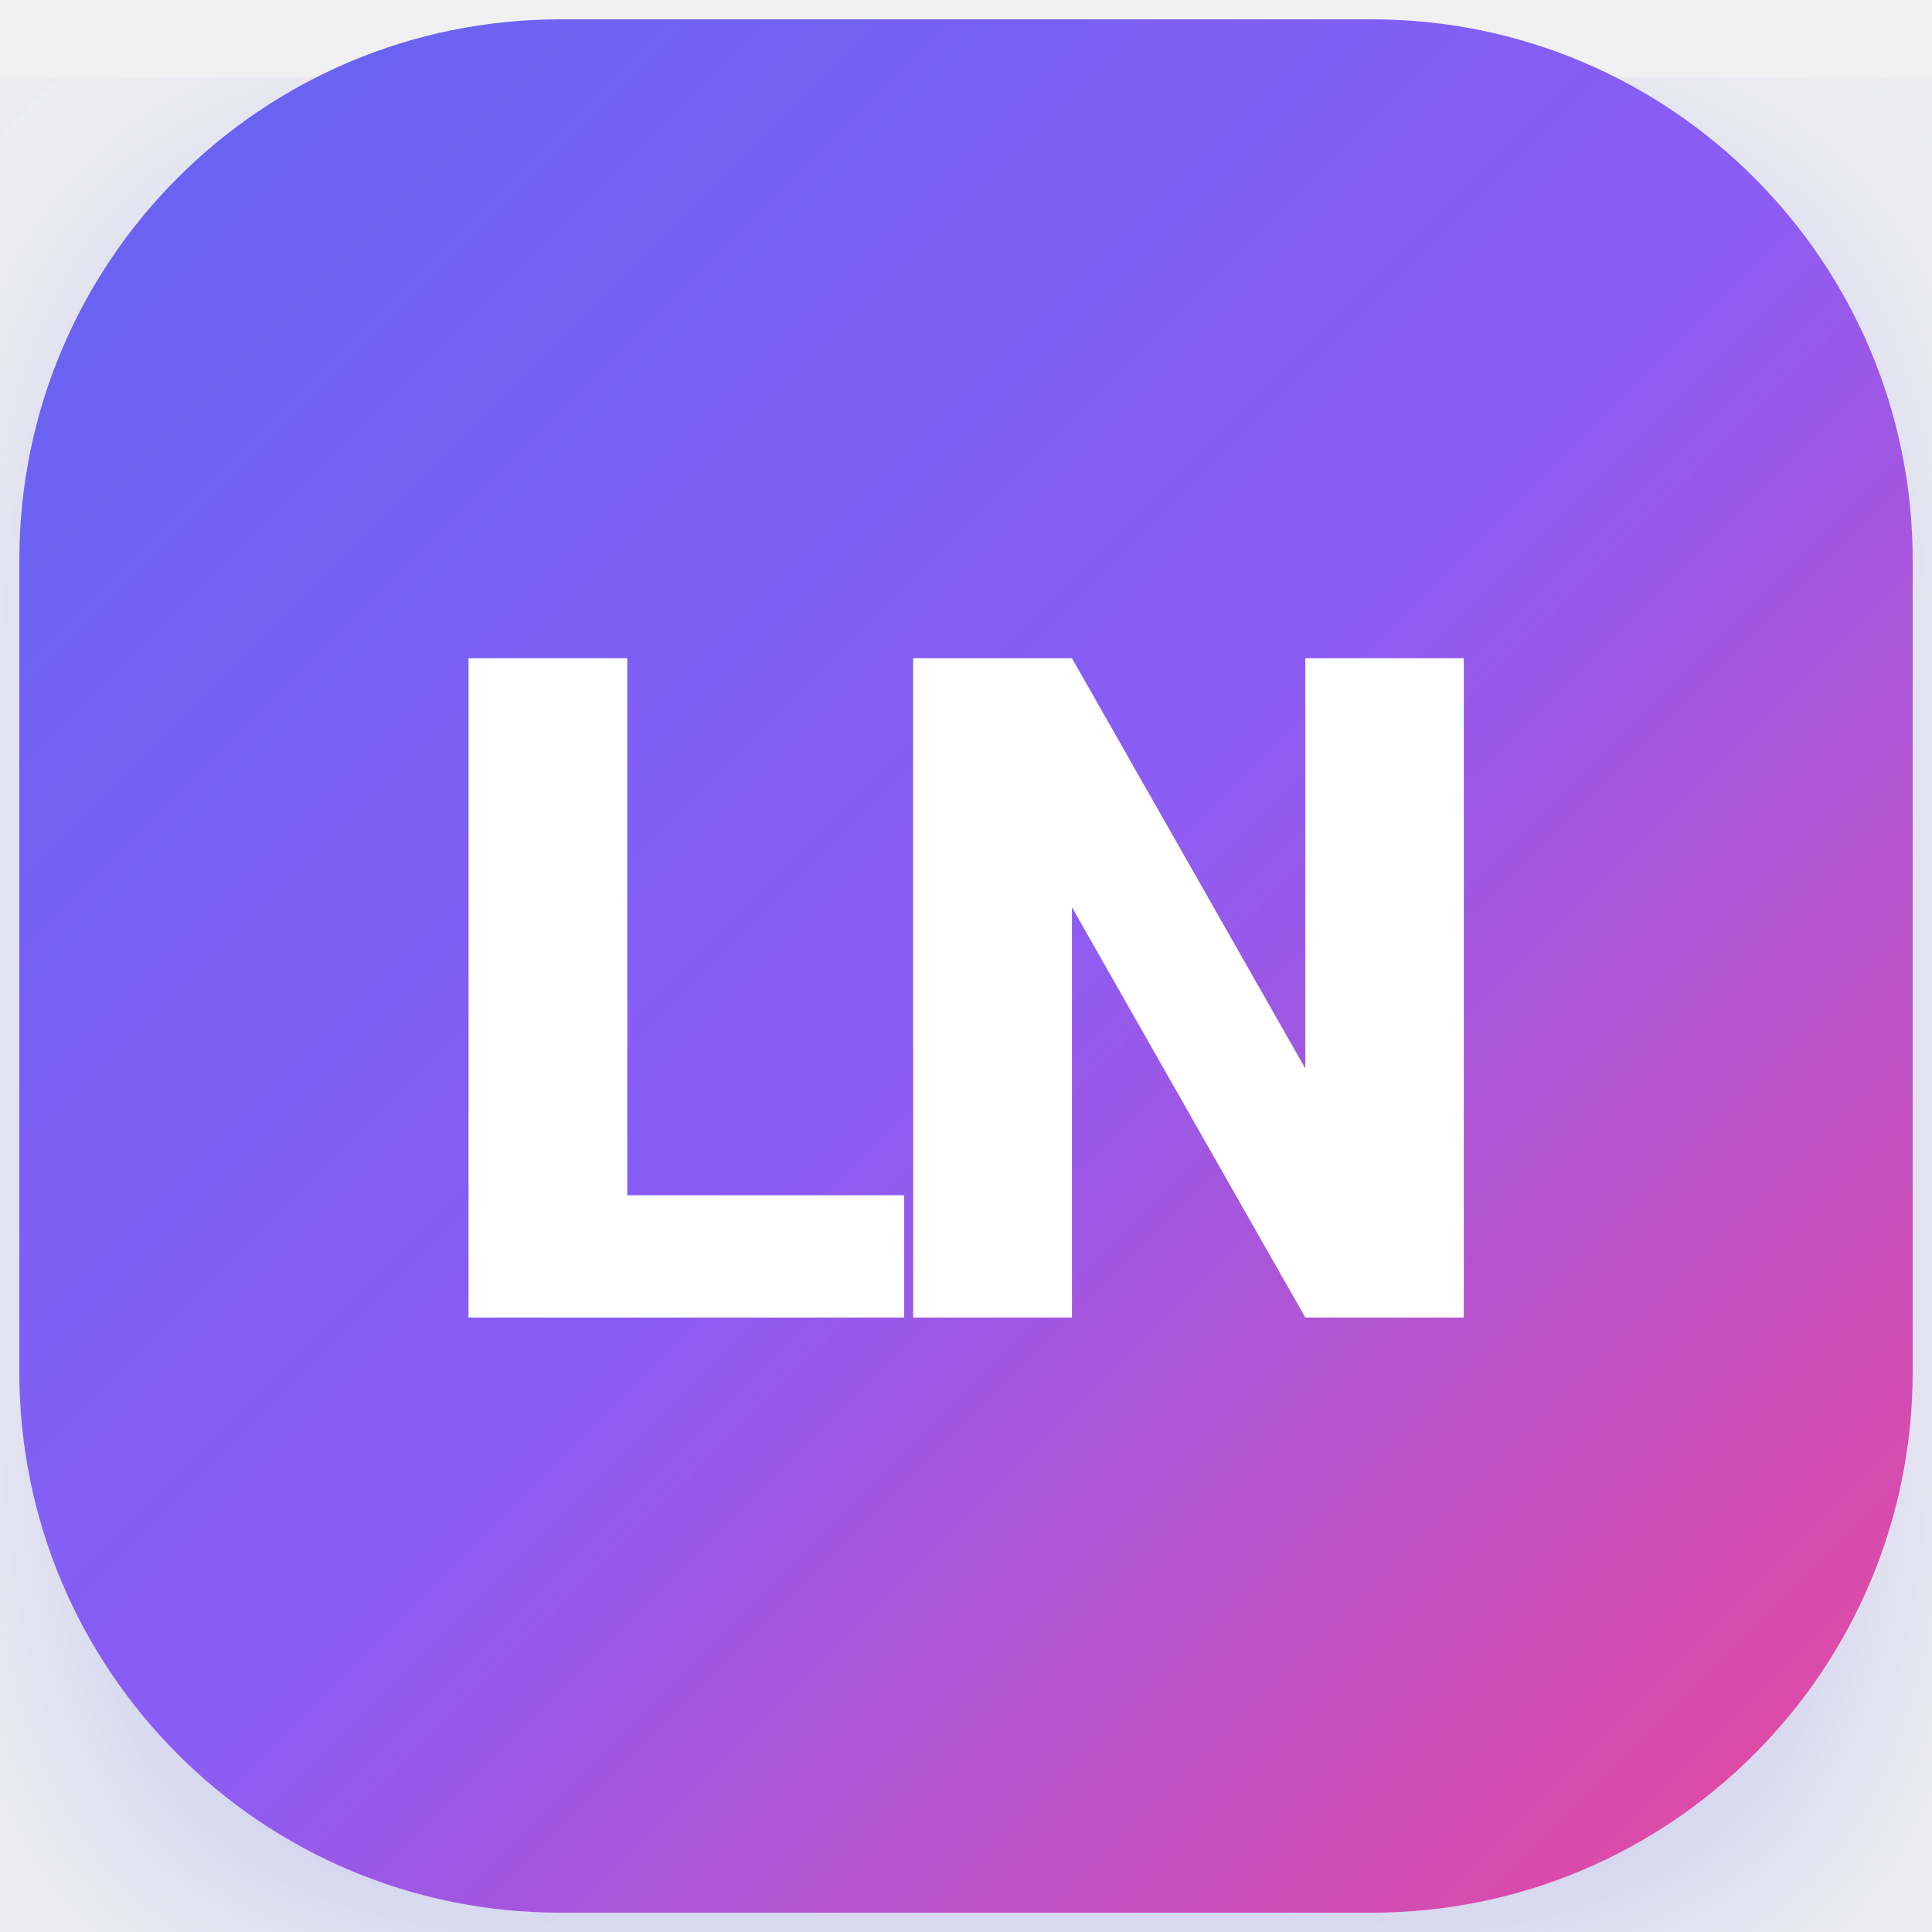
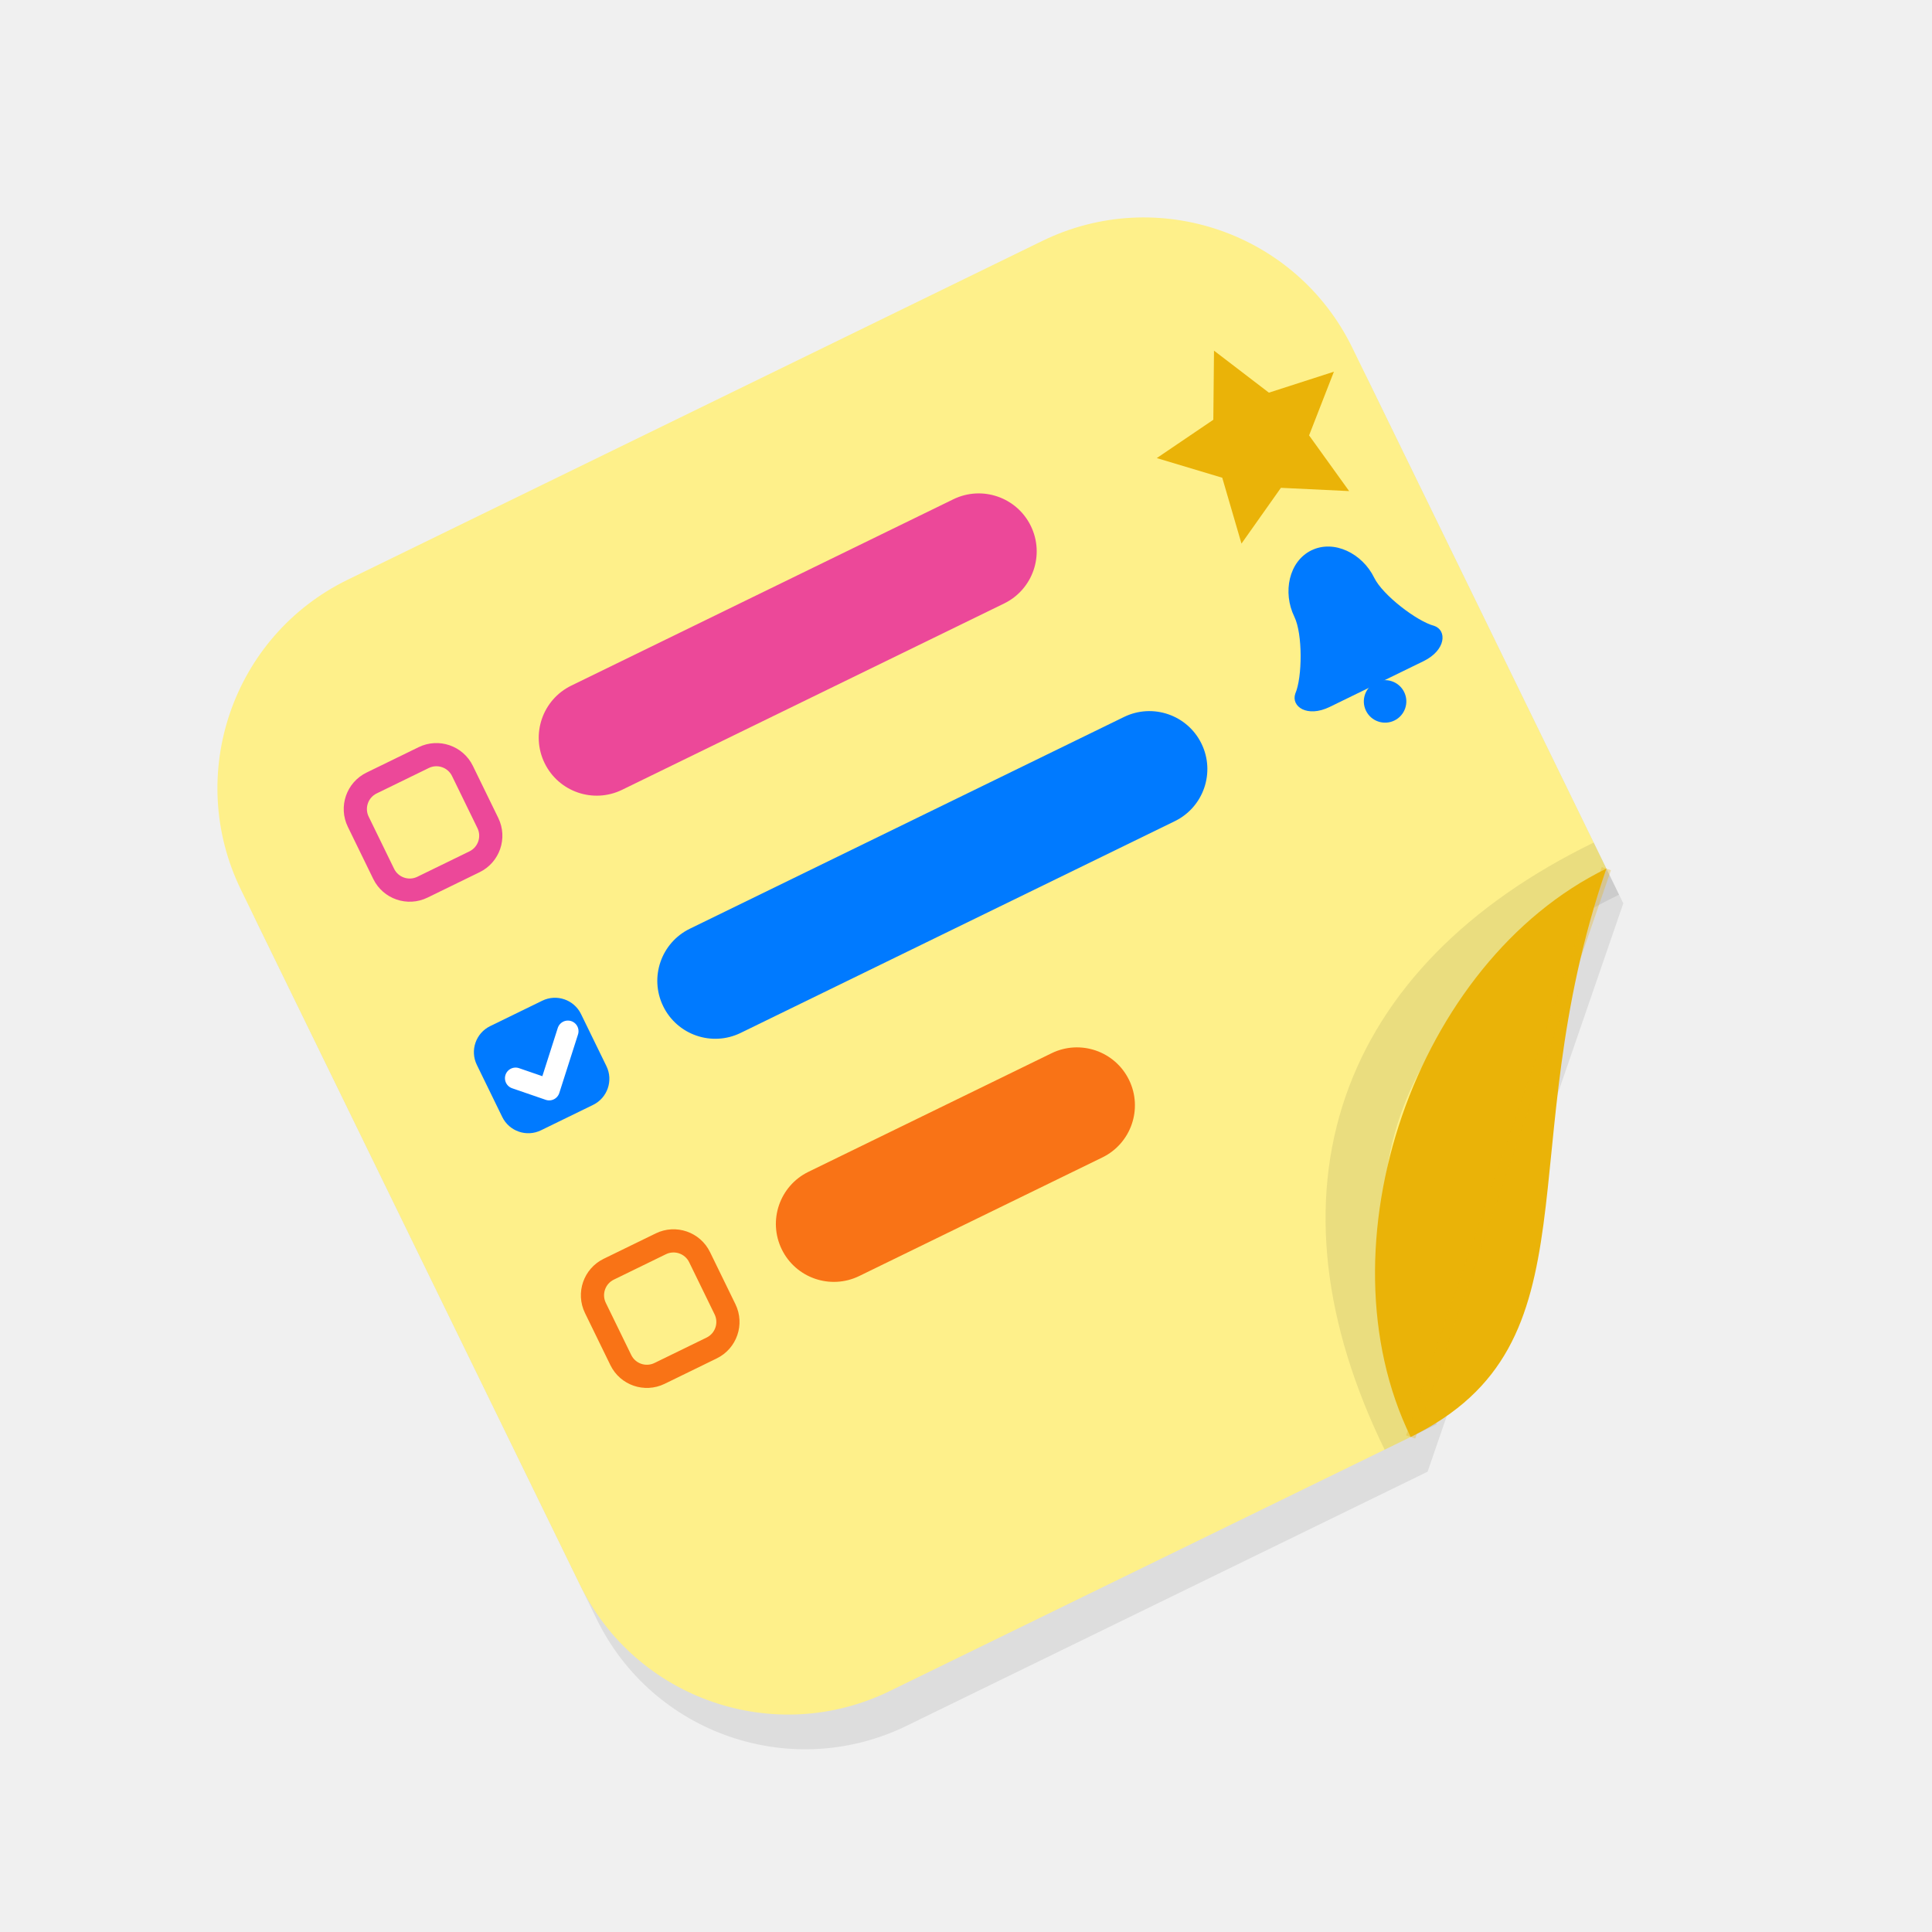
<svg xmlns="http://www.w3.org/2000/svg" viewBox="0 0 100 100" fill="none">
-   <defs>
-     <linearGradient id="lumi" x1="0%" y1="0%" x2="100%" y2="100%">
-       <stop offset="0%" stop-color="#6366F1" />
-       <stop offset="50%" stop-color="#8B5CF6" />
-       <stop offset="100%" stop-color="#EC4899" />
-     </linearGradient>
-     <filter id="shadow" x="-20%" y="-20%" width="140%" height="140%">
-       <feDropShadow dx="0" dy="4" stdDeviation="8" flood-color="#6366F1" flood-opacity="0.3" />
-     </filter>
-   </defs>
-   <rect x="1" y="1" width="98" height="98" rx="28" fill="url(#lumi)" filter="url(#shadow)" />
-   <text x="50" y="55" fill="#FFFFFF" font-family="system-ui, -apple-system, BlinkMacSystemFont, 'Segoe UI', Roboto, sans-serif" font-weight="900" font-size="48" letter-spacing="-3" text-anchor="middle" dominant-baseline="middle">LN</text>
+   <g transform="rotate(-26, 50, 50)">
+     <path d="M18 32 C18 25.373 23.373 20 30 20 H70 C76.627 20 82 25.373 82 32 V62 L60 84 H30 C23.373 84 18 78.627 18 72 Z" fill="#000000" fill-opacity="0.08" />
+     <path d="M18 30 C18 23.373 23.373 18 30 18 H70 C76.627 18 82 23.373 82 30 V60 L60 82 H30 C23.373 82 18 76.627 18 70 Z" fill="#FEF08A" />
+     <rect x="25" y="28" width="6" height="6" rx="1.5" stroke="#EC4899" stroke-width="1.2" fill="none" />
+     <rect x="35" y="28" width="28" height="6" rx="3" fill="#EC4899" />
+     <path d="M75.5 27 L77.1 30.2 L80.6 30.7 L78.0 33.1 L78.6 36.6 L75.5 34.9 L72.4 36.6 L73.0 33.1 L70.4 30.7 L73.9 30.2 Z" fill="#EAB308" />
+     <rect x="25" y="42" width="6" height="6" rx="1.5" fill="#007AFF" />
+     <path d="M26.5 45 L27.8 46.3 L30 44" stroke="#FFFFFF" stroke-width="1.1" stroke-linecap="round" stroke-linejoin="round" />
+     <rect x="35" y="42" width="31" height="6" rx="3" fill="#007AFF" />
+     <path d="M75.5 38.5 C74.2 38.5 73.2 39.8 73.2 41.2 C73.2 42.2 72.2 44.2 71.5 44.8 C71 45.3 71.5 46.2 72.8 46.2 H78.2 C79.5 46.2 80 45.3 79.5 44.8 C78.8 44.2 77.8 42.2 77.8 41.2 C77.8 39.8 76.8 38.5 75.5 38.5 Z" fill="#007AFF" />
+     <circle cx="75.5" cy="47.2" r="1.1" fill="#007AFF" />
+     <rect x="25" y="56" width="6" height="6" rx="1.5" stroke="#F97316" stroke-width="1.2" fill="none" />
+     <rect x="35" y="56" width="20" height="6" rx="3" fill="#F97316" />
+     <path d="M60 82 C60 68 68 60 82 60" stroke="#000000" stroke-opacity="0.08" stroke-width="3" fill="none" />
+     <path d="M60 82 C60 71 71 60 82 60 C71 71 71 82 60 82 Z" fill="#EAB308" />
+     <path d="M60 82 L82 60" stroke="#EAB308" stroke-opacity="0.3" stroke-width="0.5" />
+   </g>
</svg>
